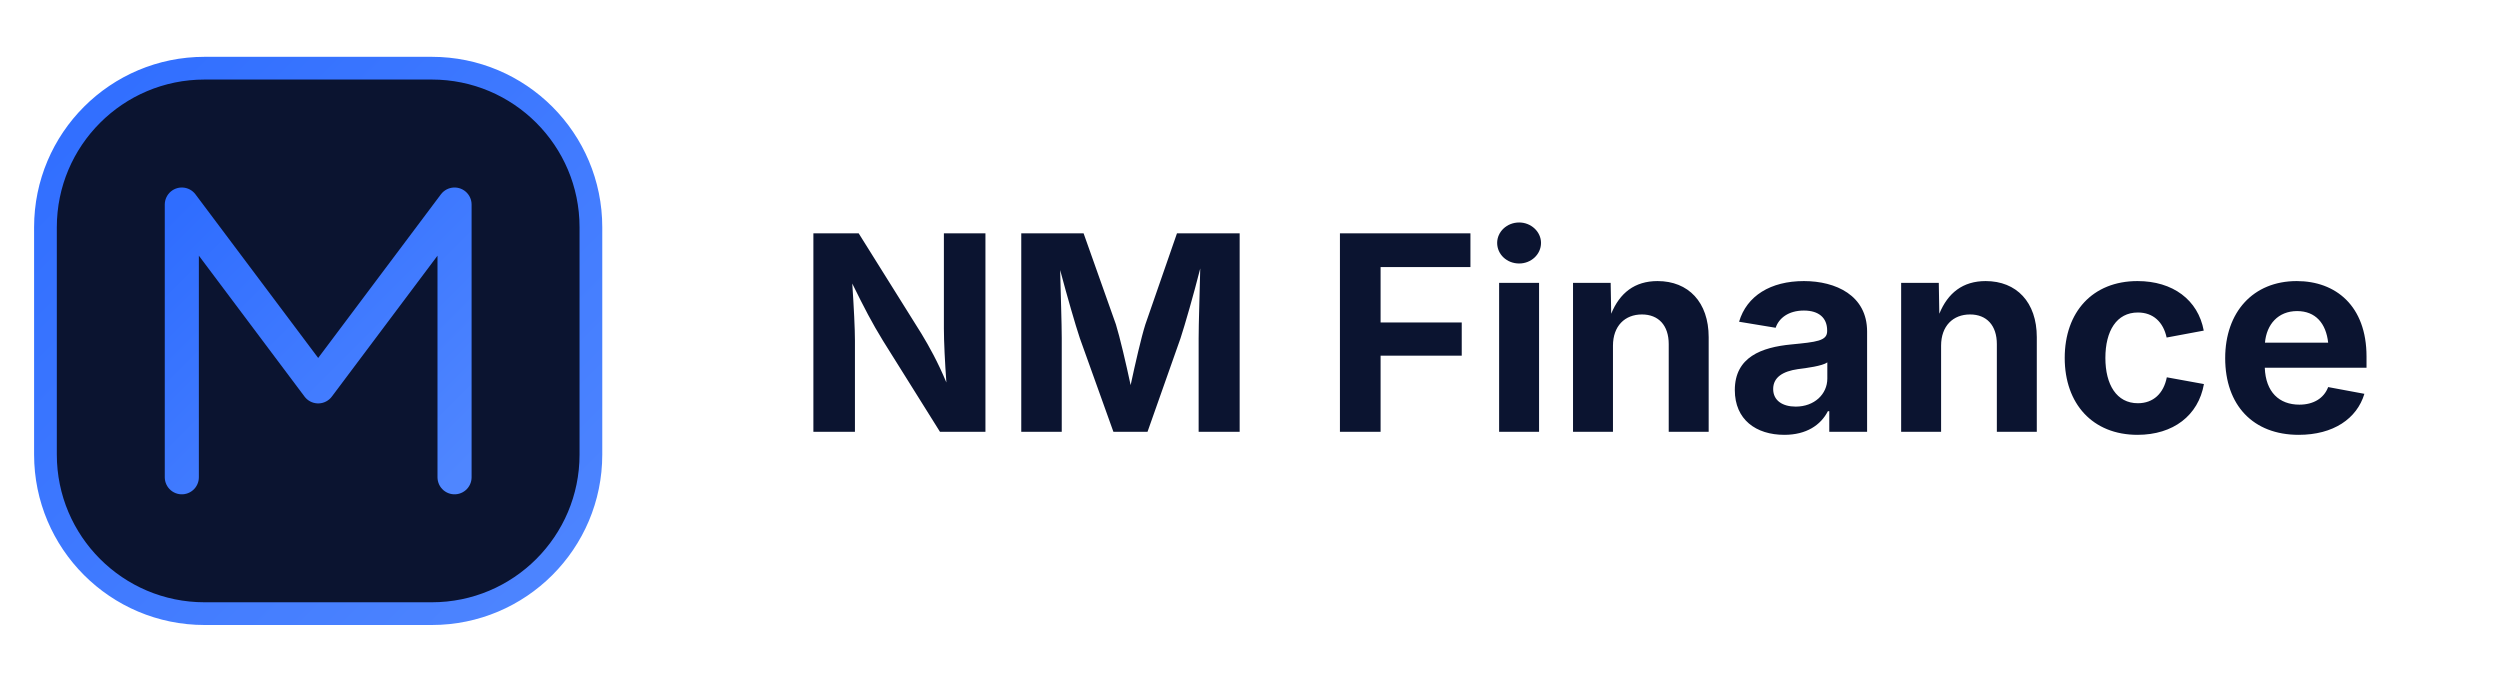
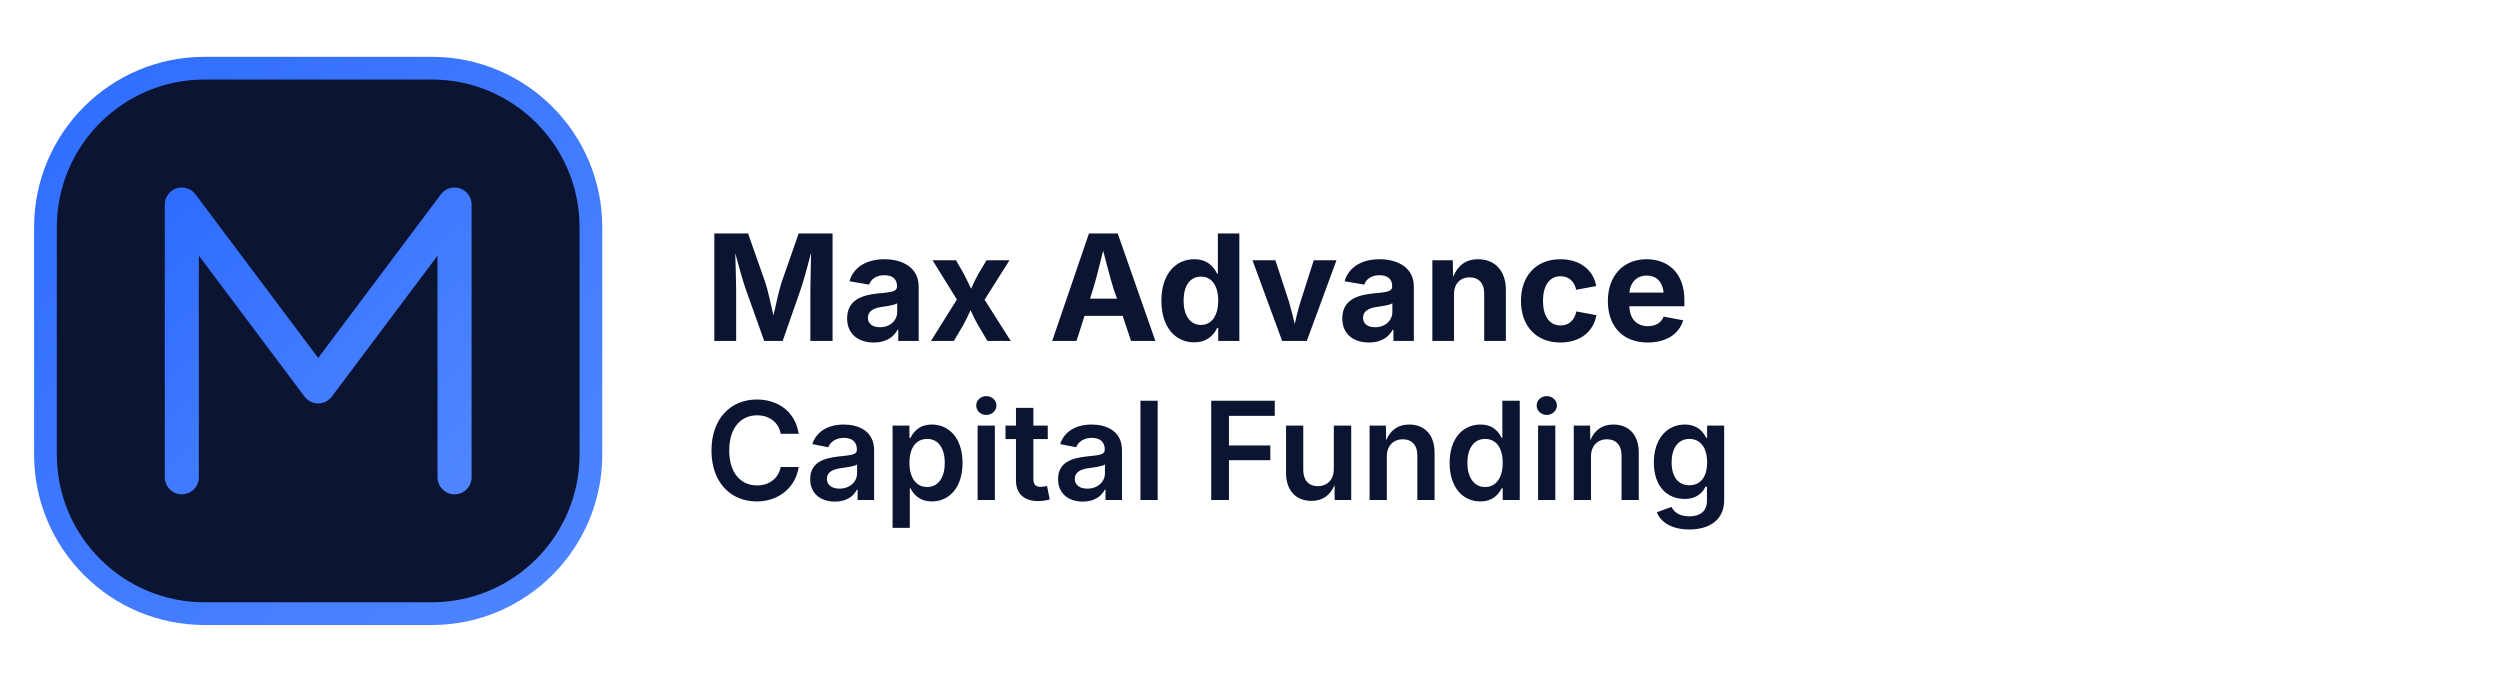
<svg xmlns="http://www.w3.org/2000/svg" width="220" height="60" viewBox="0 0 220 60" fill="none">
  <defs>
    <linearGradient id="g1" x1="0" y1="0" x2="1" y2="1">
      <stop offset="0%" stop-color="#2F6DFF" />
      <stop offset="100%" stop-color="#4F86FF" />
    </linearGradient>
  </defs>
  <rect x="4" y="6" width="48" height="48" rx="14" fill="#0B1430" stroke="url(#g1)" stroke-width="2" />
  <path d="M16 42V18L28 34L40 18V42" stroke="url(#g1)" stroke-width="3" stroke-linecap="round" stroke-linejoin="round" />
-   <text x="70" y="38" font-family="Inter, system-ui" font-size="24" font-weight="700" fill="#0B1430">NM Finance</text>
+   <text x="62" y="30" font-family="Inter, system-ui" font-size="13" font-weight="700" fill="#0B1430">Max Advance</text>
+   <text x="62" y="44" font-family="Inter, system-ui" font-size="12" font-weight="600" fill="#0B1430">Capital Funding</text>
</svg>
